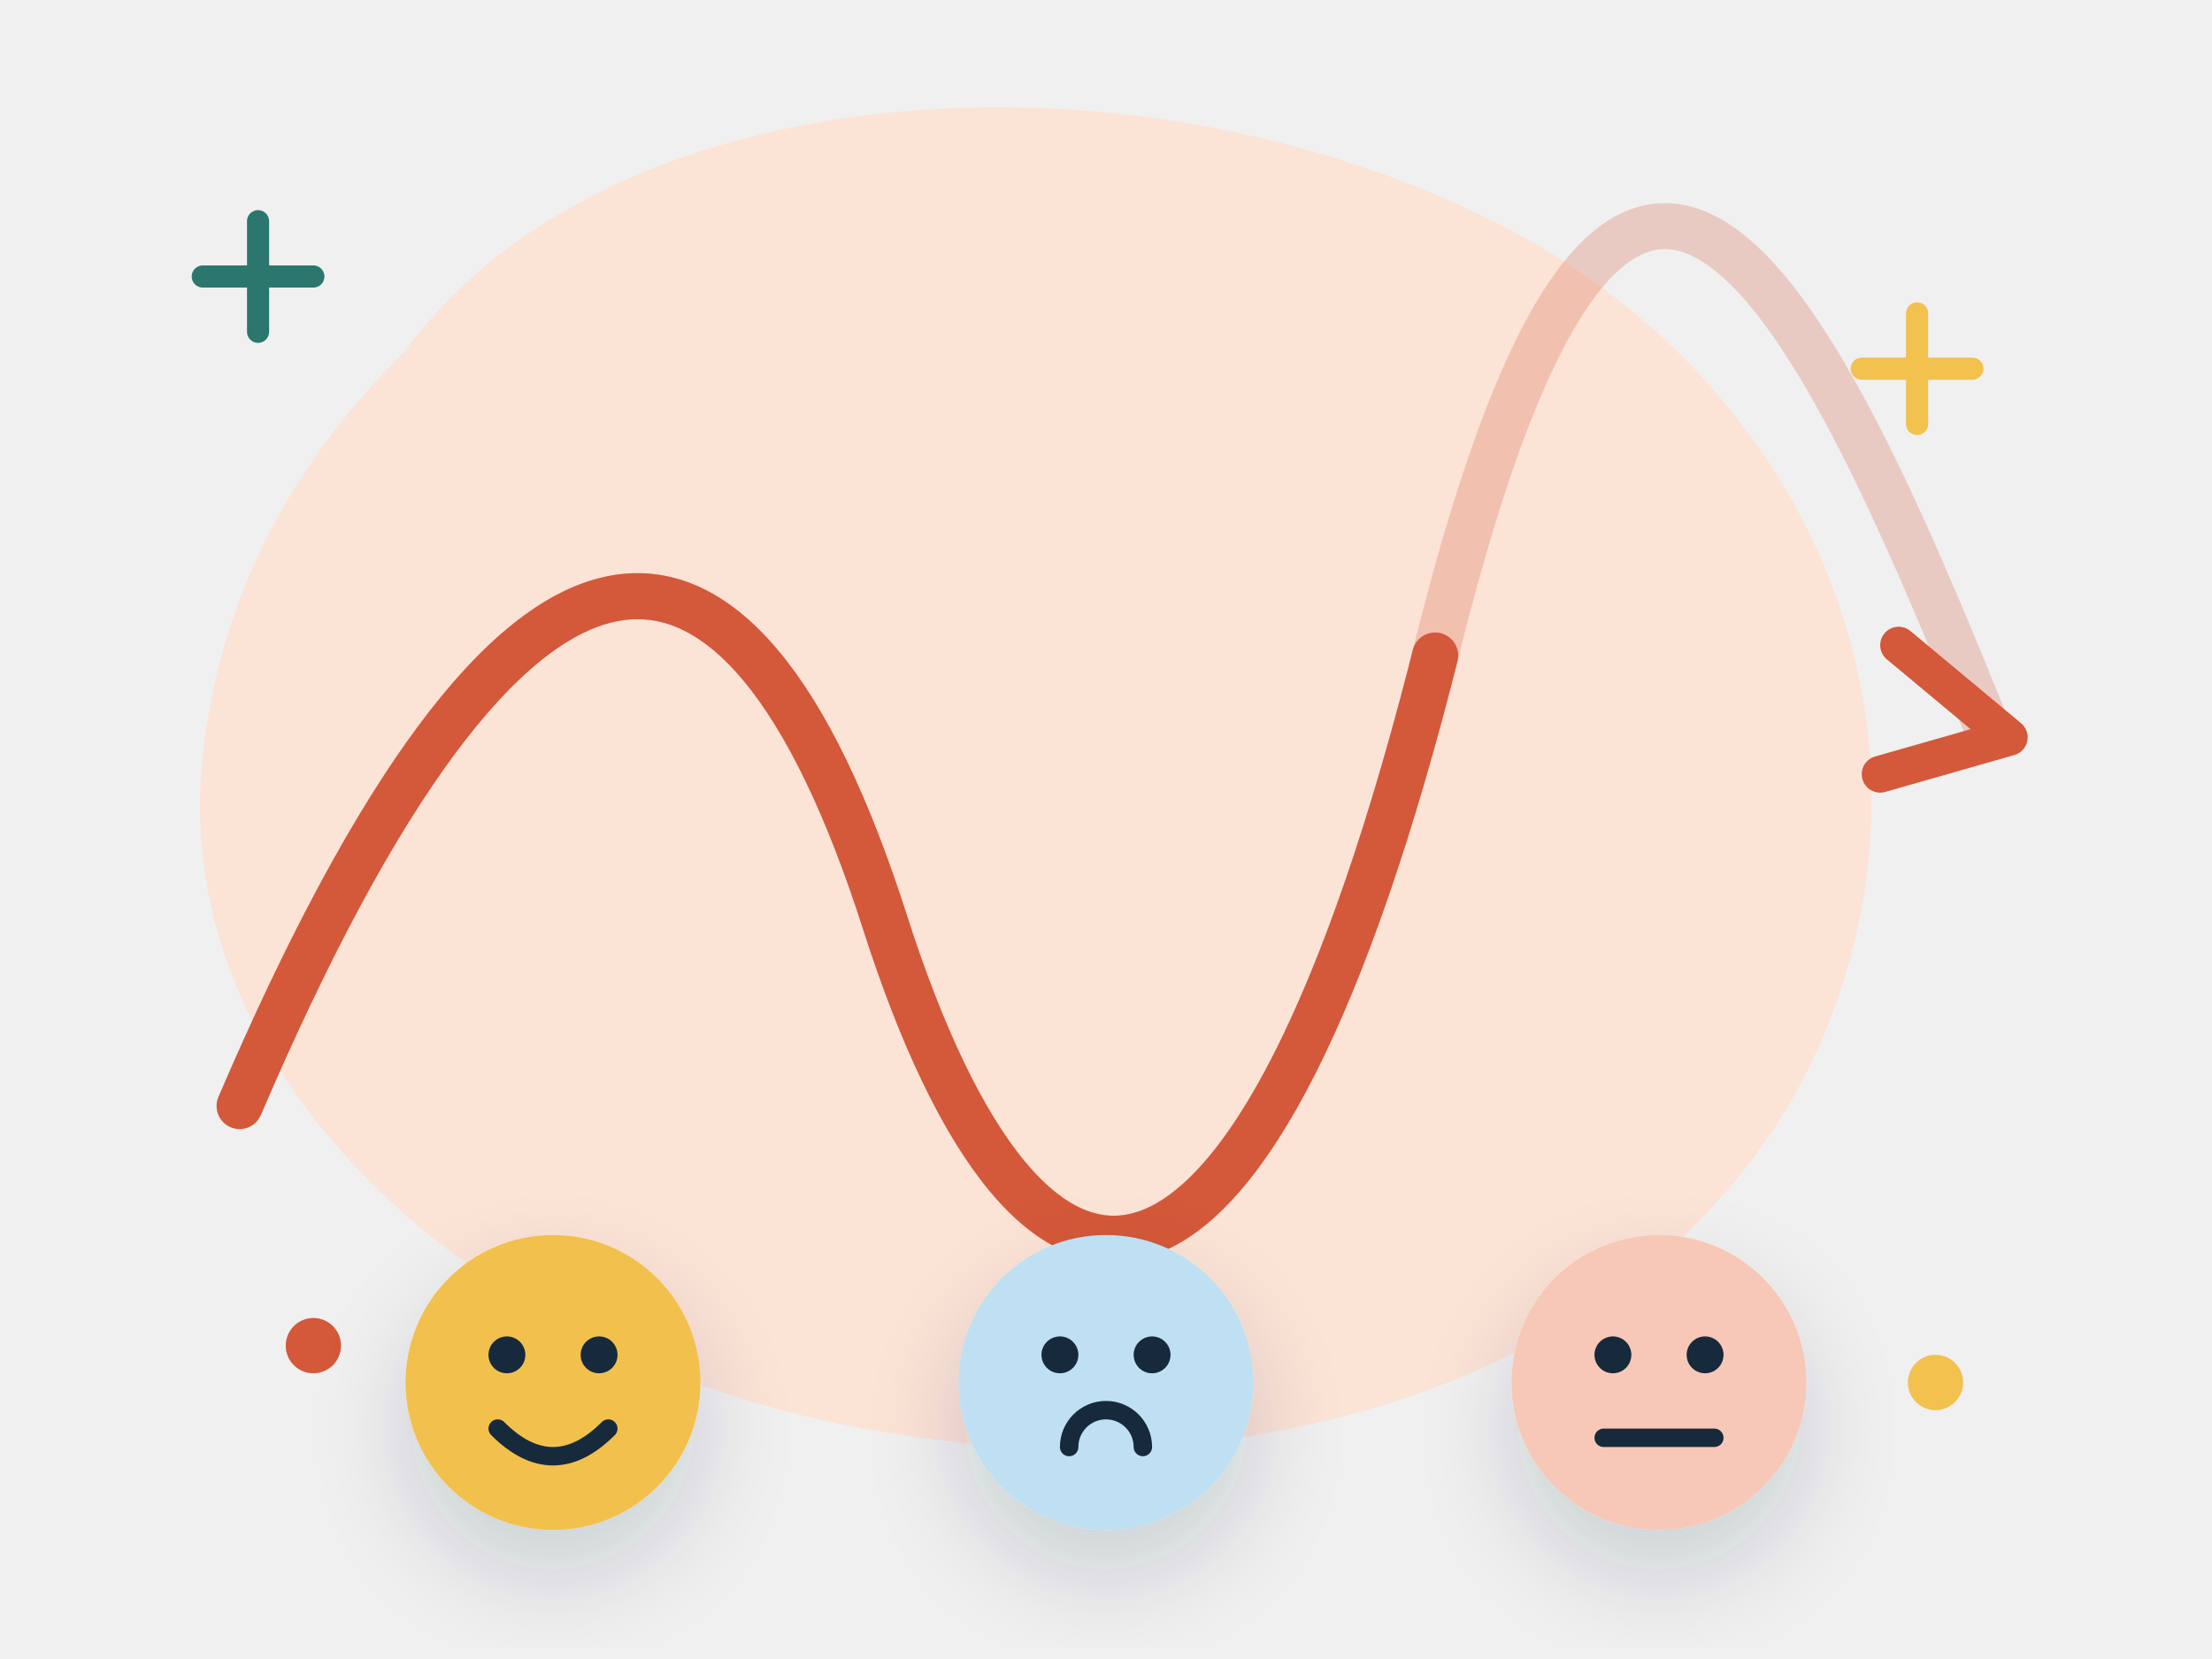
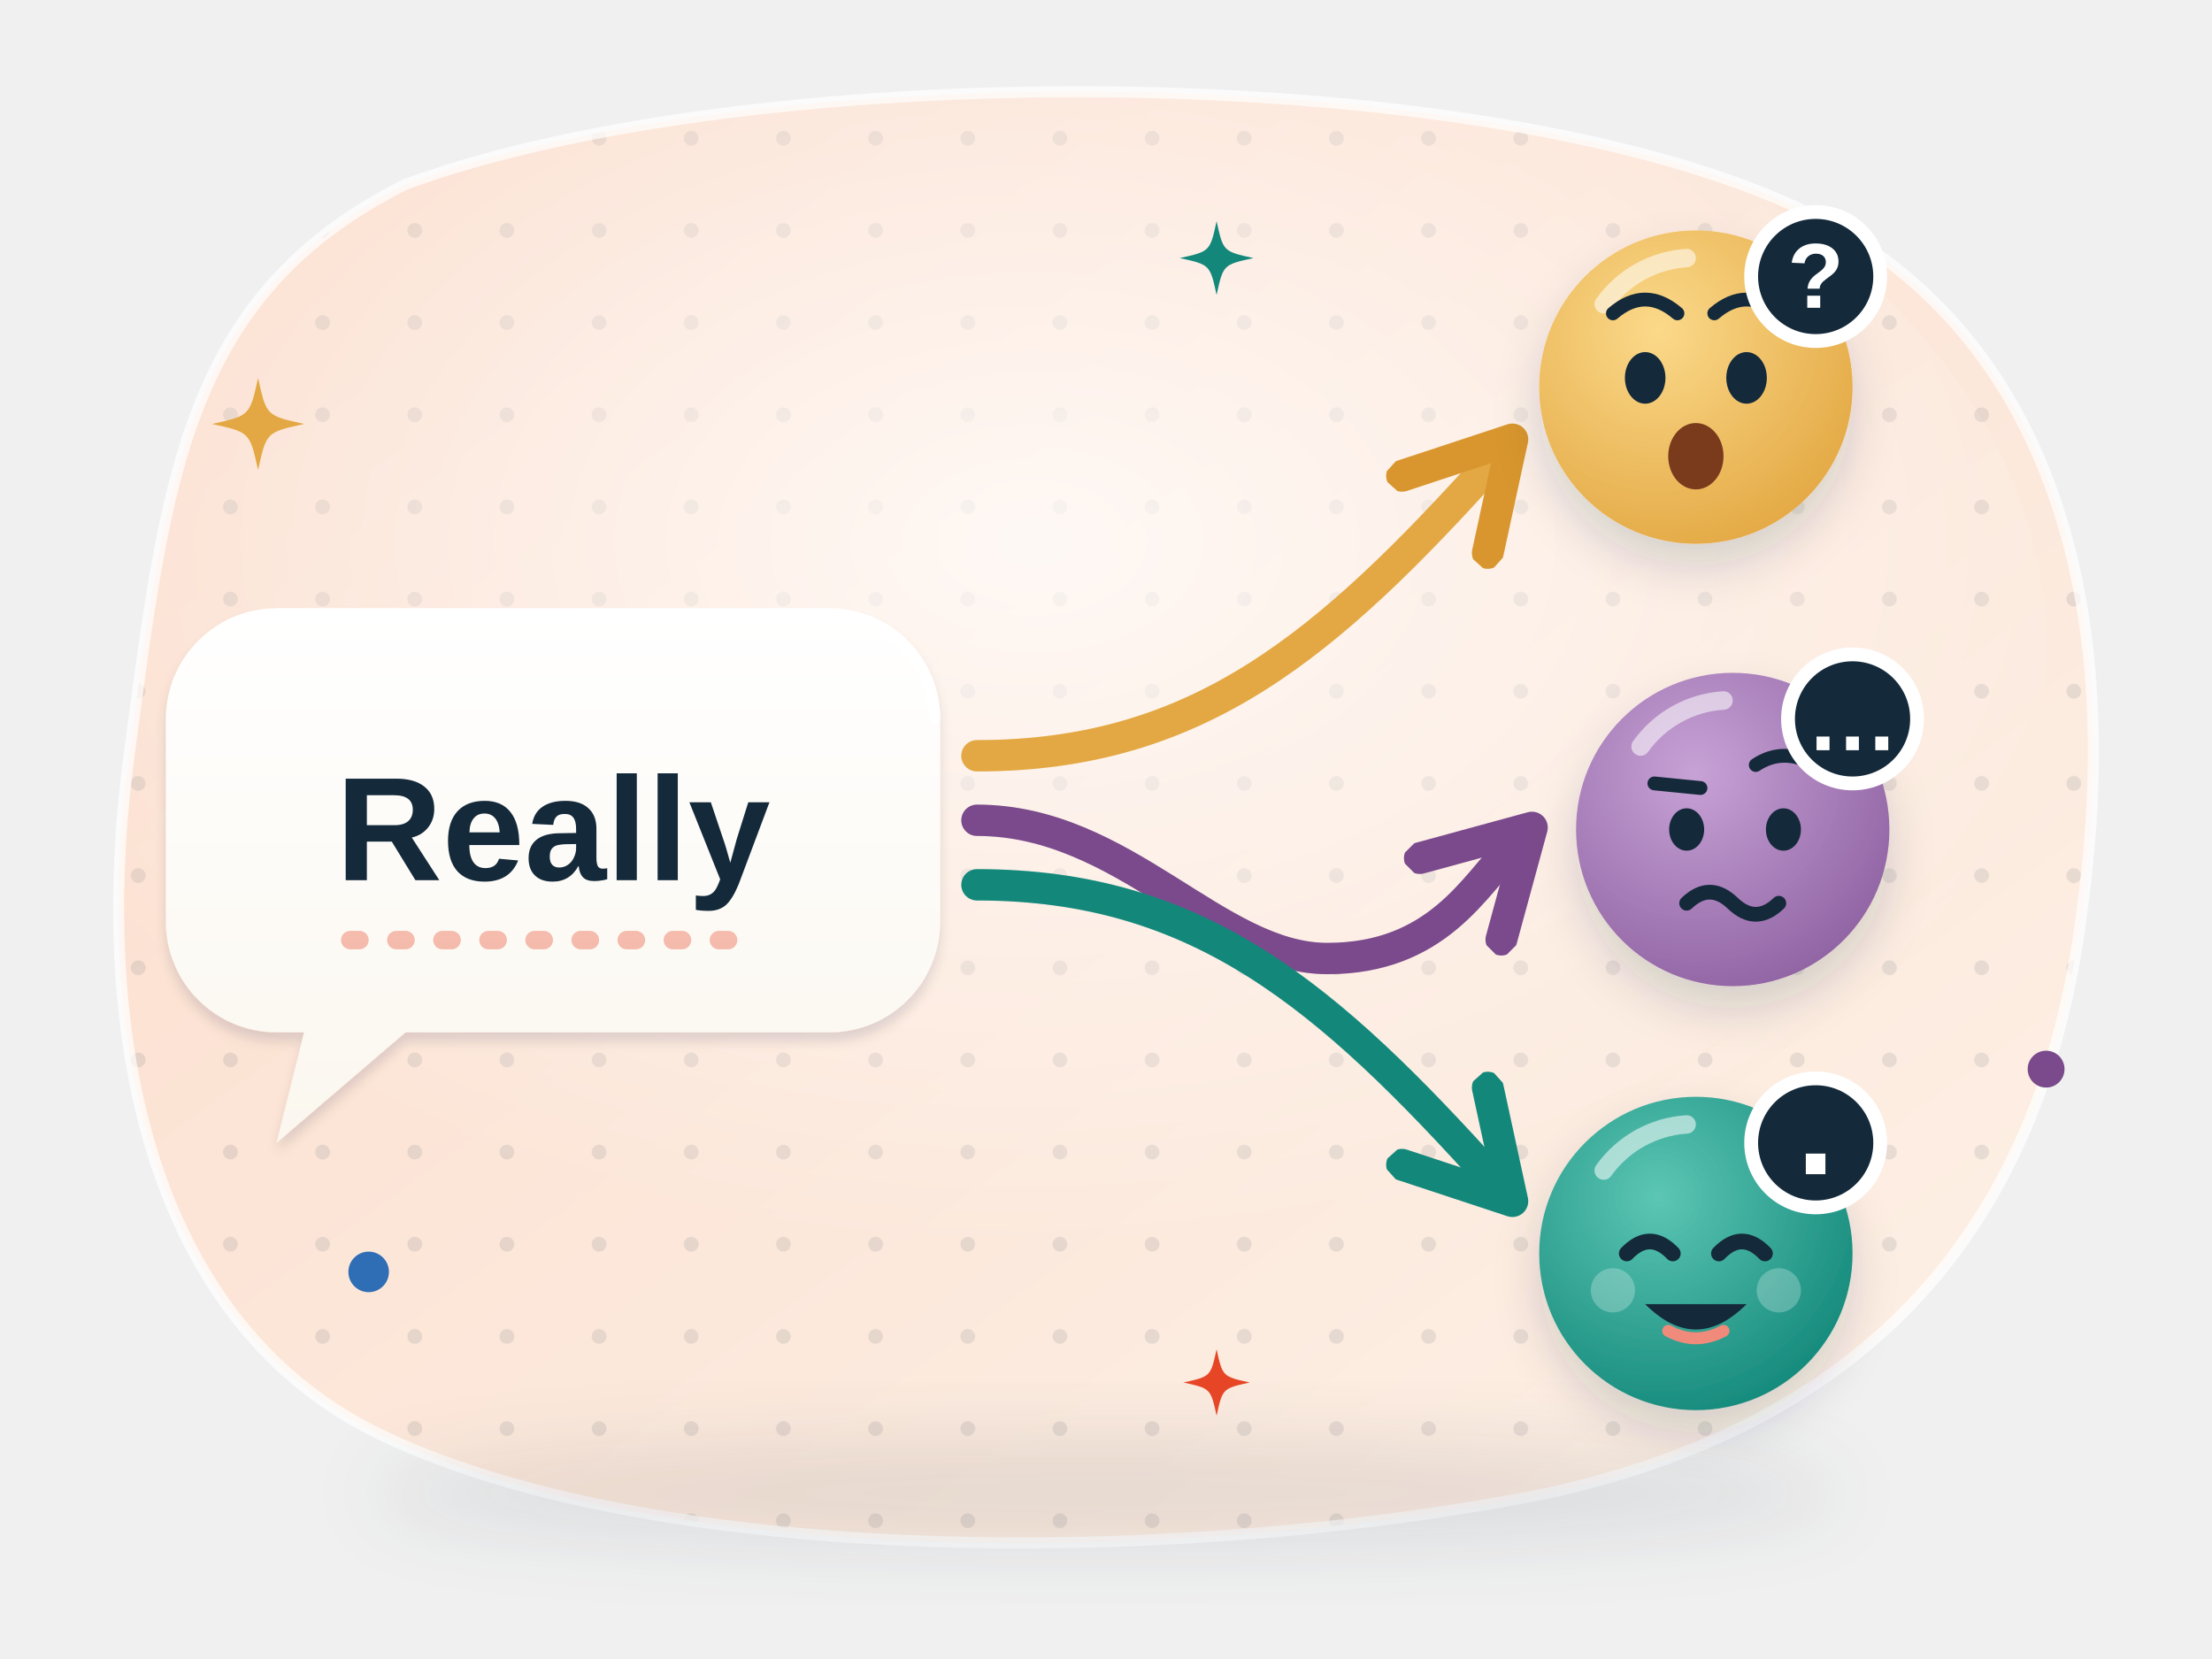
- <svg xmlns="http://www.w3.org/2000/svg" viewBox="0 0 240 180" fill="none" role="img" aria-label="Rising and falling intonation arrows with three faces">
-   <style>.fl{animation:fl 5s ease-in-out infinite;transform-box:fill-box;transform-origin:center}.f2{animation-delay:-1.7s}.f3{animation-delay:-3.3s}
- .tw{animation:tw 2.8s ease-in-out infinite;transform-box:fill-box;transform-origin:center}.t2{animation-delay:-1.4s}.t3{animation-delay:-.7s}
- .sp{animation:sp 12s linear infinite;transform-box:fill-box;transform-origin:center}.pu{animation:pu 2.4s ease-in-out infinite;transform-box:fill-box;transform-origin:center}
- .dr{stroke-dasharray:6 8;animation:dr 1.6s linear infinite}.bl{animation:bl 4s infinite;transform-box:fill-box;transform-origin:center}
- .sw{animation:sw 3s ease-in-out infinite;transform-box:fill-box;transform-origin:bottom center}.wv{animation:wv 2.6s ease-out infinite;opacity:0;transform-box:fill-box;transform-origin:center}.w2{animation-delay:.85s}.w3{animation-delay:1.7s}
- .bar{animation:bar 1.4s ease-in-out infinite;transform-box:fill-box;transform-origin:bottom}.b2{animation-delay:-.4s}.b3{animation-delay:-.8s}.b4{animation-delay:-1.1s}
- .pb{animation:pb 6s ease-in-out infinite;transform-box:fill-box;transform-origin:left}.wr{stroke-dasharray:240;animation:wr 5s ease-in-out infinite}
- @keyframes fl{0%,100%{transform:translateY(0)}50%{transform:translateY(-6px)}}@keyframes tw{0%,100%{opacity:.3;transform:scale(.7)}50%{opacity:1;transform:scale(1.05)}}
- @keyframes sp{to{transform:rotate(360deg)}}@keyframes pu{0%,100%{transform:scale(1)}15%{transform:scale(1.1)}30%{transform:scale(1)}}
- @keyframes dr{to{stroke-dashoffset:-28}}@keyframes bl{0%,92%,100%{transform:scaleY(1)}95%{transform:scaleY(.1)}}@keyframes sw{50%{transform:rotate(5deg)}}
- @keyframes wv{0%{opacity:0;transform:scale(.6)}30%{opacity:.9}100%{opacity:0;transform:scale(1.4)}}@keyframes bar{0%,100%{transform:scaleY(.4)}50%{transform:scaleY(1)}}
- @keyframes pb{0%{transform:scaleX(.08)}60%,100%{transform:scaleX(1)}}@keyframes wr{0%{stroke-dashoffset:240}50%,100%{stroke-dashoffset:0}}
- @media (prefers-reduced-motion:reduce){*{animation:none!important}.wv{opacity:.6}}</style>
+ <svg xmlns="http://www.w3.org/2000/svg" viewBox="0 0 240 180" fill="none" role="img" aria-label="The same word, “Really”, in a speech bubble with three voice lines: a rising line to a surprised face (?), a fall-rise line to an unsure face (…), and a falling line to a calm, confident face (.)">
+   <style>
+ .vp4-tw { animation: vp4-tw 3.2s ease-in-out infinite; transform-box: fill-box; transform-origin: center; }
+ @keyframes vp4-tw { 0%, 100% { opacity: .35; transform: scale(.6); } 50% { opacity: 1; transform: scale(1); } }
+ .vp4-fl { animation: vp4-fl 6s ease-in-out infinite; } .vp4-fl2 { animation: vp4-fl 7s ease-in-out -3s infinite; }
+ @keyframes vp4-fl { 50% { transform: translateY(-3px); } }
+ .vp4-bl { animation: vp4-bl 4.6s infinite; transform-box: fill-box; transform-origin: center; }
+ @keyframes vp4-bl { 0%, 93%, 100% { transform: scaleY(1); } 96% { transform: scaleY(.1); } }
+ .vp4-draw { stroke-dasharray: 120; animation: vp4-draw 4.5s ease-in-out infinite; }
+ @keyframes vp4-draw { 0% { stroke-dashoffset: 120; } 40%, 100% { stroke-dashoffset: 0; } }
+ .vp4-bob { animation: vp4-bob 4.5s ease-in-out infinite; transform-box: fill-box; transform-origin: center; }
+ @keyframes vp4-bob { 0%, 30%, 100% { transform: scale(1); } 42% { transform: scale(1.1); } 52% { transform: scale(1); } }
+ @media (prefers-reduced-motion: reduce) { * { animation: none !important; } }
+ </style>
  <defs>
-     <filter id="s" x="-30%" y="-30%" width="160%" height="170%">
-       <feDropShadow dx="0" dy="5" stdDeviation="5" flood-color="#14293a" flood-opacity=".16" />
+     <linearGradient id="vp4-bg" x1="0" y1="0" x2="1" y2="1">
+       <stop offset="0" stop-color="#fbdccb" />
+       <stop offset="1" stop-color="#fdf1e7" />
+     </linearGradient>
+     <pattern id="vp4-dots" width="10" height="10" patternUnits="userSpaceOnUse">
+       <circle cx="5" cy="5" r=".8" fill="#14293a" fill-opacity=".09" />
+     </pattern>
+     <clipPath id="vp4-clip">
+       <path d="M44 20C82 6 164 6 198 24c26 14 32 44 28 74-4 34-22 56-58 64-40 8-96 8-126-6C16 144 10 112 14 82c4-30 6-50 30-62z" />
+     </clipPath>
+     <radialGradient id="vp4-glow" cx=".5" cy=".42" r=".55">
+       <stop offset="0" stop-color="#fff" stop-opacity=".75" />
+       <stop offset="1" stop-color="#fff" stop-opacity="0" />
+     </radialGradient>
+     <filter id="vp4-sh" x="-25%" y="-25%" width="150%" height="170%">
+       <feDropShadow dx="0" dy="4" stdDeviation="4" flood-color="#14293a" flood-opacity=".16" />
+       <feDropShadow dx="0" dy="1" stdDeviation=".6" flood-color="#14293a" flood-opacity=".12" />
    </filter>
-     <linearGradient id="gl" x1="0" y1="0" x2="0" y2="1">
+     <filter id="vp4-sh2" x="-30%" y="-30%" width="160%" height="170%">
+       <feDropShadow dx="0" dy="2.5" stdDeviation="2.5" flood-color="#14293a" flood-opacity=".16" />
+     </filter>
+     <filter id="vp4-blur" x="-20%" y="-50%" width="140%" height="200%">
+       <feGaussianBlur stdDeviation="4" />
+     </filter>
+     <linearGradient id="vp4-shine" x1="0" y1="0" x2="0" y2="1">
      <stop offset="0" stop-color="#fff" stop-opacity=".55" />
      <stop offset="1" stop-color="#fff" stop-opacity="0" />
    </linearGradient>
+     <linearGradient id="vp4-paper" x1="0" y1="0" x2="0" y2="1">
+       <stop offset="0" stop-color="#fff" />
+       <stop offset="1" stop-color="#fbf7ef" />
+     </linearGradient>
+     <radialGradient id="vp4-gold" cx=".38" cy=".32" r=".75">
+       <stop offset="0" stop-color="#fbd98a" />
+       <stop offset="1" stop-color="#e3a843" />
+     </radialGradient>
+     <radialGradient id="vp4-plum" cx=".38" cy=".32" r=".75">
+       <stop offset="0" stop-color="#c7a2d6" />
+       <stop offset="1" stop-color="#8f62a2" />
+     </radialGradient>
+     <radialGradient id="vp4-teal" cx=".38" cy=".32" r=".75">
+       <stop offset="0" stop-color="#5cc6b4" />
+       <stop offset="1" stop-color="#13887a" />
+     </radialGradient>
+     <marker id="vp4-ag" viewBox="0 0 10 10" refX="6" refY="5" markerWidth="4.6" markerHeight="4.6" orient="auto-start-reverse">
+       <path d="M1 1l7 4-7 4" fill="none" stroke="#d9962e" stroke-width="2.2" stroke-linecap="round" stroke-linejoin="round" />
+     </marker>
+     <marker id="vp4-ap" viewBox="0 0 10 10" refX="6" refY="5" markerWidth="4.6" markerHeight="4.6" orient="auto-start-reverse">
+       <path d="M1 1l7 4-7 4" fill="none" stroke="#7a4a8c" stroke-width="2.2" stroke-linecap="round" stroke-linejoin="round" />
+     </marker>
+     <marker id="vp4-at" viewBox="0 0 10 10" refX="6" refY="5" markerWidth="4.6" markerHeight="4.6" orient="auto-start-reverse">
+       <path d="M1 1l7 4-7 4" fill="none" stroke="#13887a" stroke-width="2.2" stroke-linecap="round" stroke-linejoin="round" />
+     </marker>
  </defs>
-   <path transform="translate(0 0) scale(1 1)" d="M44 38c22-30 78-34 118-14 34 17 50 54 36 88-14 34-56 50-98 44C54 150 18 118 22 82c2-18 10-32 22-44z" fill="#fbe3d6" />
-   <path class="tw" d="M22 30h12m-6-6v12" stroke="#2b776e" stroke-width="2.4" stroke-linecap="round" />
-   <circle class="tw t2" cx="210" cy="150" r="3" fill="#f2c14e" />
-   <path class="tw t3" d="M202 40h12m-6-6v12" stroke="#f2c14e" stroke-width="2.4" stroke-linecap="round" />
-   <circle class="tw" cx="34" cy="146" r="3" fill="#d4583a" />
-   <path d="M26 120c30-70 54-70 70-20s40 50 60-30 40-40 60 10" stroke="#d4583a" stroke-width="5" stroke-linecap="round" opacity=".25" />
-   <path class="wr" d="M26 120c30-70 54-70 70-20s40 50 60-30 40-40 60 10" stroke="#d4583a" stroke-width="5" stroke-linecap="round" />
-   <path d="M206 70l12 10-14 4" stroke="#d4583a" stroke-width="4" stroke-linecap="round" stroke-linejoin="round" />
-   <g transform="translate(60 150)">
-     <g class="fl " filter="url(#s)">
-       <circle r="16" fill="#f2c14e" />
-       <circle cx="-5" cy="-3" r="2" fill="#14293a" />
-       <circle cx="5" cy="-3" r="2" fill="#14293a" />
-       <path d="M-6 5q6 6 12 0" stroke="#14293a" stroke-width="2" stroke-linecap="round" fill="none" />
+   <path d="M44 20C82 6 164 6 198 24c26 14 32 44 28 74-4 34-22 56-58 64-40 8-96 8-126-6C16 144 10 112 14 82c4-30 6-50 30-62z" fill="url(#vp4-bg)" />
+   <g clip-path="url(#vp4-clip)">
+     <rect width="240" height="180" fill="url(#vp4-dots)" />
+     <ellipse cx="112" cy="70" rx="110" ry="70" fill="url(#vp4-glow)" />
+   </g>
+   <path d="M44 20C82 6 164 6 198 24c26 14 32 44 28 74-4 34-22 56-58 64-40 8-96 8-126-6C16 144 10 112 14 82c4-30 6-50 30-62z" fill="none" stroke="#fff" stroke-opacity=".7" stroke-width="1.2" />
+   <ellipse cx="120" cy="162" rx="80" ry="6" fill="#14293a" opacity=".1" filter="url(#vp4-blur)" />
+   <g class="vp4-fl">
+     <g filter="url(#vp4-sh)">
+       <path d="M30 66h60a12 12 0 0 1 12 12v22a12 12 0 0 1-12 12H44l-14 12 3-12h-3a12 12 0 0 1-12-12V78a12 12 0 0 1 12-12z" fill="url(#vp4-paper)" />
    </g>
+     <path d="M30 66.6h60a11.4 11.4 0 0 1 11.4 11.4" stroke="#fff" stroke-width="1.2" stroke-linecap="round" />
+     <text x="60" y="95.5" text-anchor="middle" font-family="'Helvetica Neue', Arial, sans-serif" font-size="16" font-weight="800" fill="#14293a">Really</text>
+     <path d="M38 102h44" stroke="#e64626" stroke-opacity=".35" stroke-width="2" stroke-linecap="round" stroke-dasharray="1 4" />
  </g>
-   <g transform="translate(120 150)">
-     <g class="fl f2" filter="url(#s)">
-       <circle r="16" fill="#bfe0f2" />
-       <circle cx="-5" cy="-3" r="2" fill="#14293a" />
-       <circle cx="5" cy="-3" r="2" fill="#14293a" />
-       <path d="M-4 7a4 4 0 0 1 8 0" stroke="#14293a" stroke-width="2" stroke-linecap="round" fill="none" />
-     </g>
+   <path d="M106 82C130 82 144 70 162 50" stroke="#e3a843" stroke-opacity=".18" stroke-width="3.4" stroke-linecap="round" />
+   <path class="vp4-draw" style="animation-delay:0s" d="M106 82C130 82 144 70 162 50" stroke="#e3a843" stroke-width="3.4" stroke-linecap="round" marker-end="url(#vp4-ag)" />
+   <path d="M106 89C122 89 132 104 144 104S160 96 164 92" stroke="#7a4a8c" stroke-opacity=".18" stroke-width="3.4" stroke-linecap="round" />
+   <path class="vp4-draw" style="animation-delay:0.5s" d="M106 89C122 89 132 104 144 104S160 96 164 92" stroke="#7a4a8c" stroke-width="3.4" stroke-linecap="round" marker-end="url(#vp4-ap)" />
+   <path d="M106 96C130 96 144 108 162 128" stroke="#13887a" stroke-opacity=".18" stroke-width="3.4" stroke-linecap="round" />
+   <path class="vp4-draw" style="animation-delay:1s" d="M106 96C130 96 144 108 162 128" stroke="#13887a" stroke-width="3.4" stroke-linecap="round" marker-end="url(#vp4-at)" />
+   <g class="vp4-bob" style="animation-delay:0s">
+     <circle cx="184" cy="42" r="17" fill="url(#vp4-gold)" filter="url(#vp4-sh2)" />
+     <path d="M174 33a12 12 0 0 1 9-5" stroke="#fff" stroke-opacity=".55" stroke-width="2" stroke-linecap="round" />
+     <ellipse cx="178.5" cy="41" rx="2.2" ry="2.8" fill="#14293a" />
+     <ellipse cx="189.5" cy="41" rx="2.2" ry="2.8" fill="#14293a" />
+     <path d="M175 34q3.5-3 7 0M186 34q3.5-3 7 0" stroke="#14293a" stroke-width="1.5" stroke-linecap="round" />
+     <ellipse cx="184" cy="49.5" rx="3" ry="3.6" fill="#7a3a1c" />
+     <circle cx="197" cy="30" r="7" fill="#14293a" stroke="#fff" stroke-width="1.5" />
+     <text x="197" y="33.4" text-anchor="middle" font-family="'Helvetica Neue', Arial, sans-serif" font-size="10" font-weight="800" fill="#fff">?</text>
  </g>
-   <g transform="translate(180 150)">
-     <g class="fl f3" filter="url(#s)">
-       <circle r="16" fill="#f7c8b7" />
-       <circle cx="-5" cy="-3" r="2" fill="#14293a" />
-       <circle cx="5" cy="-3" r="2" fill="#14293a" />
-       <path d="M-6 6h12" stroke="#14293a" stroke-width="2" stroke-linecap="round" fill="none" />
-     </g>
+   <g class="vp4-bob" style="animation-delay:0.5s">
+     <circle cx="188" cy="90" r="17" fill="url(#vp4-plum)" filter="url(#vp4-sh2)" />
+     <path d="M178 81a12 12 0 0 1 9-5" stroke="#fff" stroke-opacity=".55" stroke-width="2" stroke-linecap="round" />
+     <ellipse cx="183" cy="90" rx="1.9" ry="2.3" fill="#14293a" />
+     <ellipse cx="193.5" cy="90" rx="1.9" ry="2.3" fill="#14293a" />
+     <path d="M179.5 85l5 .5M190.5 83q3-2 6.5 0" stroke="#14293a" stroke-width="1.5" stroke-linecap="round" />
+     <path d="M183 98q2.5-2.4 5 0t5 0" stroke="#14293a" stroke-width="1.6" stroke-linecap="round" />
+     <circle cx="201" cy="78" r="7" fill="#14293a" stroke="#fff" stroke-width="1.5" />
+     <text x="201" y="81.4" text-anchor="middle" font-family="'Helvetica Neue', Arial, sans-serif" font-size="10" font-weight="800" fill="#fff">…</text>
  </g>
+   <g class="vp4-bob" style="animation-delay:1s">
+     <circle cx="184" cy="136" r="17" fill="url(#vp4-teal)" filter="url(#vp4-sh2)" />
+     <path d="M174 127a12 12 0 0 1 9-5" stroke="#fff" stroke-opacity=".55" stroke-width="2" stroke-linecap="round" />
+     <path d="M176.5 136q2.5-2.6 5 0M186.5 136q2.5-2.6 5 0" stroke="#14293a" stroke-width="1.7" stroke-linecap="round" />
+     <path d="M178.5 141.5q5.5 5.5 11 0z" fill="#14293a" />
+     <path d="M181 144.4q3 1.6 6 0" stroke="#f08a7a" stroke-width="1.3" stroke-linecap="round" />
+     <circle cx="175" cy="140" r="2.4" fill="#fff" opacity=".25" />
+     <circle cx="193" cy="140" r="2.4" fill="#fff" opacity=".25" />
+     <circle cx="197" cy="124" r="7" fill="#14293a" stroke="#fff" stroke-width="1.5" />
+     <text x="197" y="127.4" text-anchor="middle" font-family="'Helvetica Neue', Arial, sans-serif" font-size="15" font-weight="800" fill="#fff">.</text>
+   </g>
+   <path class="vp4-tw" d="M28 41C28.9 45.1 28.9 45.1 33 46C28.9 46.9 28.9 46.9 28 51C27.1 46.9 27.1 46.9 23 46C27.1 45.1 27.1 45.1 28 41z" fill="#e3a843" />
+   <path class="vp4-tw" style="animation-delay:-1.2s" d="M132 24C132.72 27.28 132.72 27.28 136 28C132.72 28.72 132.72 28.72 132 32C131.28 28.72 131.28 28.72 128 28C131.28 27.28 131.28 27.28 132 24z" fill="#13887a" />
+   <path class="vp4-tw" style="animation-delay:-2s" d="M132 146.4C132.65 149.35 132.65 149.35 135.6 150C132.65 150.65 132.65 150.65 132 153.6C131.35 150.65 131.35 150.65 128.4 150C131.35 149.35 131.35 149.35 132 146.4z" fill="#e64626" />
+   <circle class="vp4-tw" style="animation-delay:-0.6s" cx="40" cy="138" r="2.2" fill="#2f6db5" />
+   <circle class="vp4-tw" style="animation-delay:-1.6s" cx="222" cy="116" r="2" fill="#7a4a8c" />
</svg>
